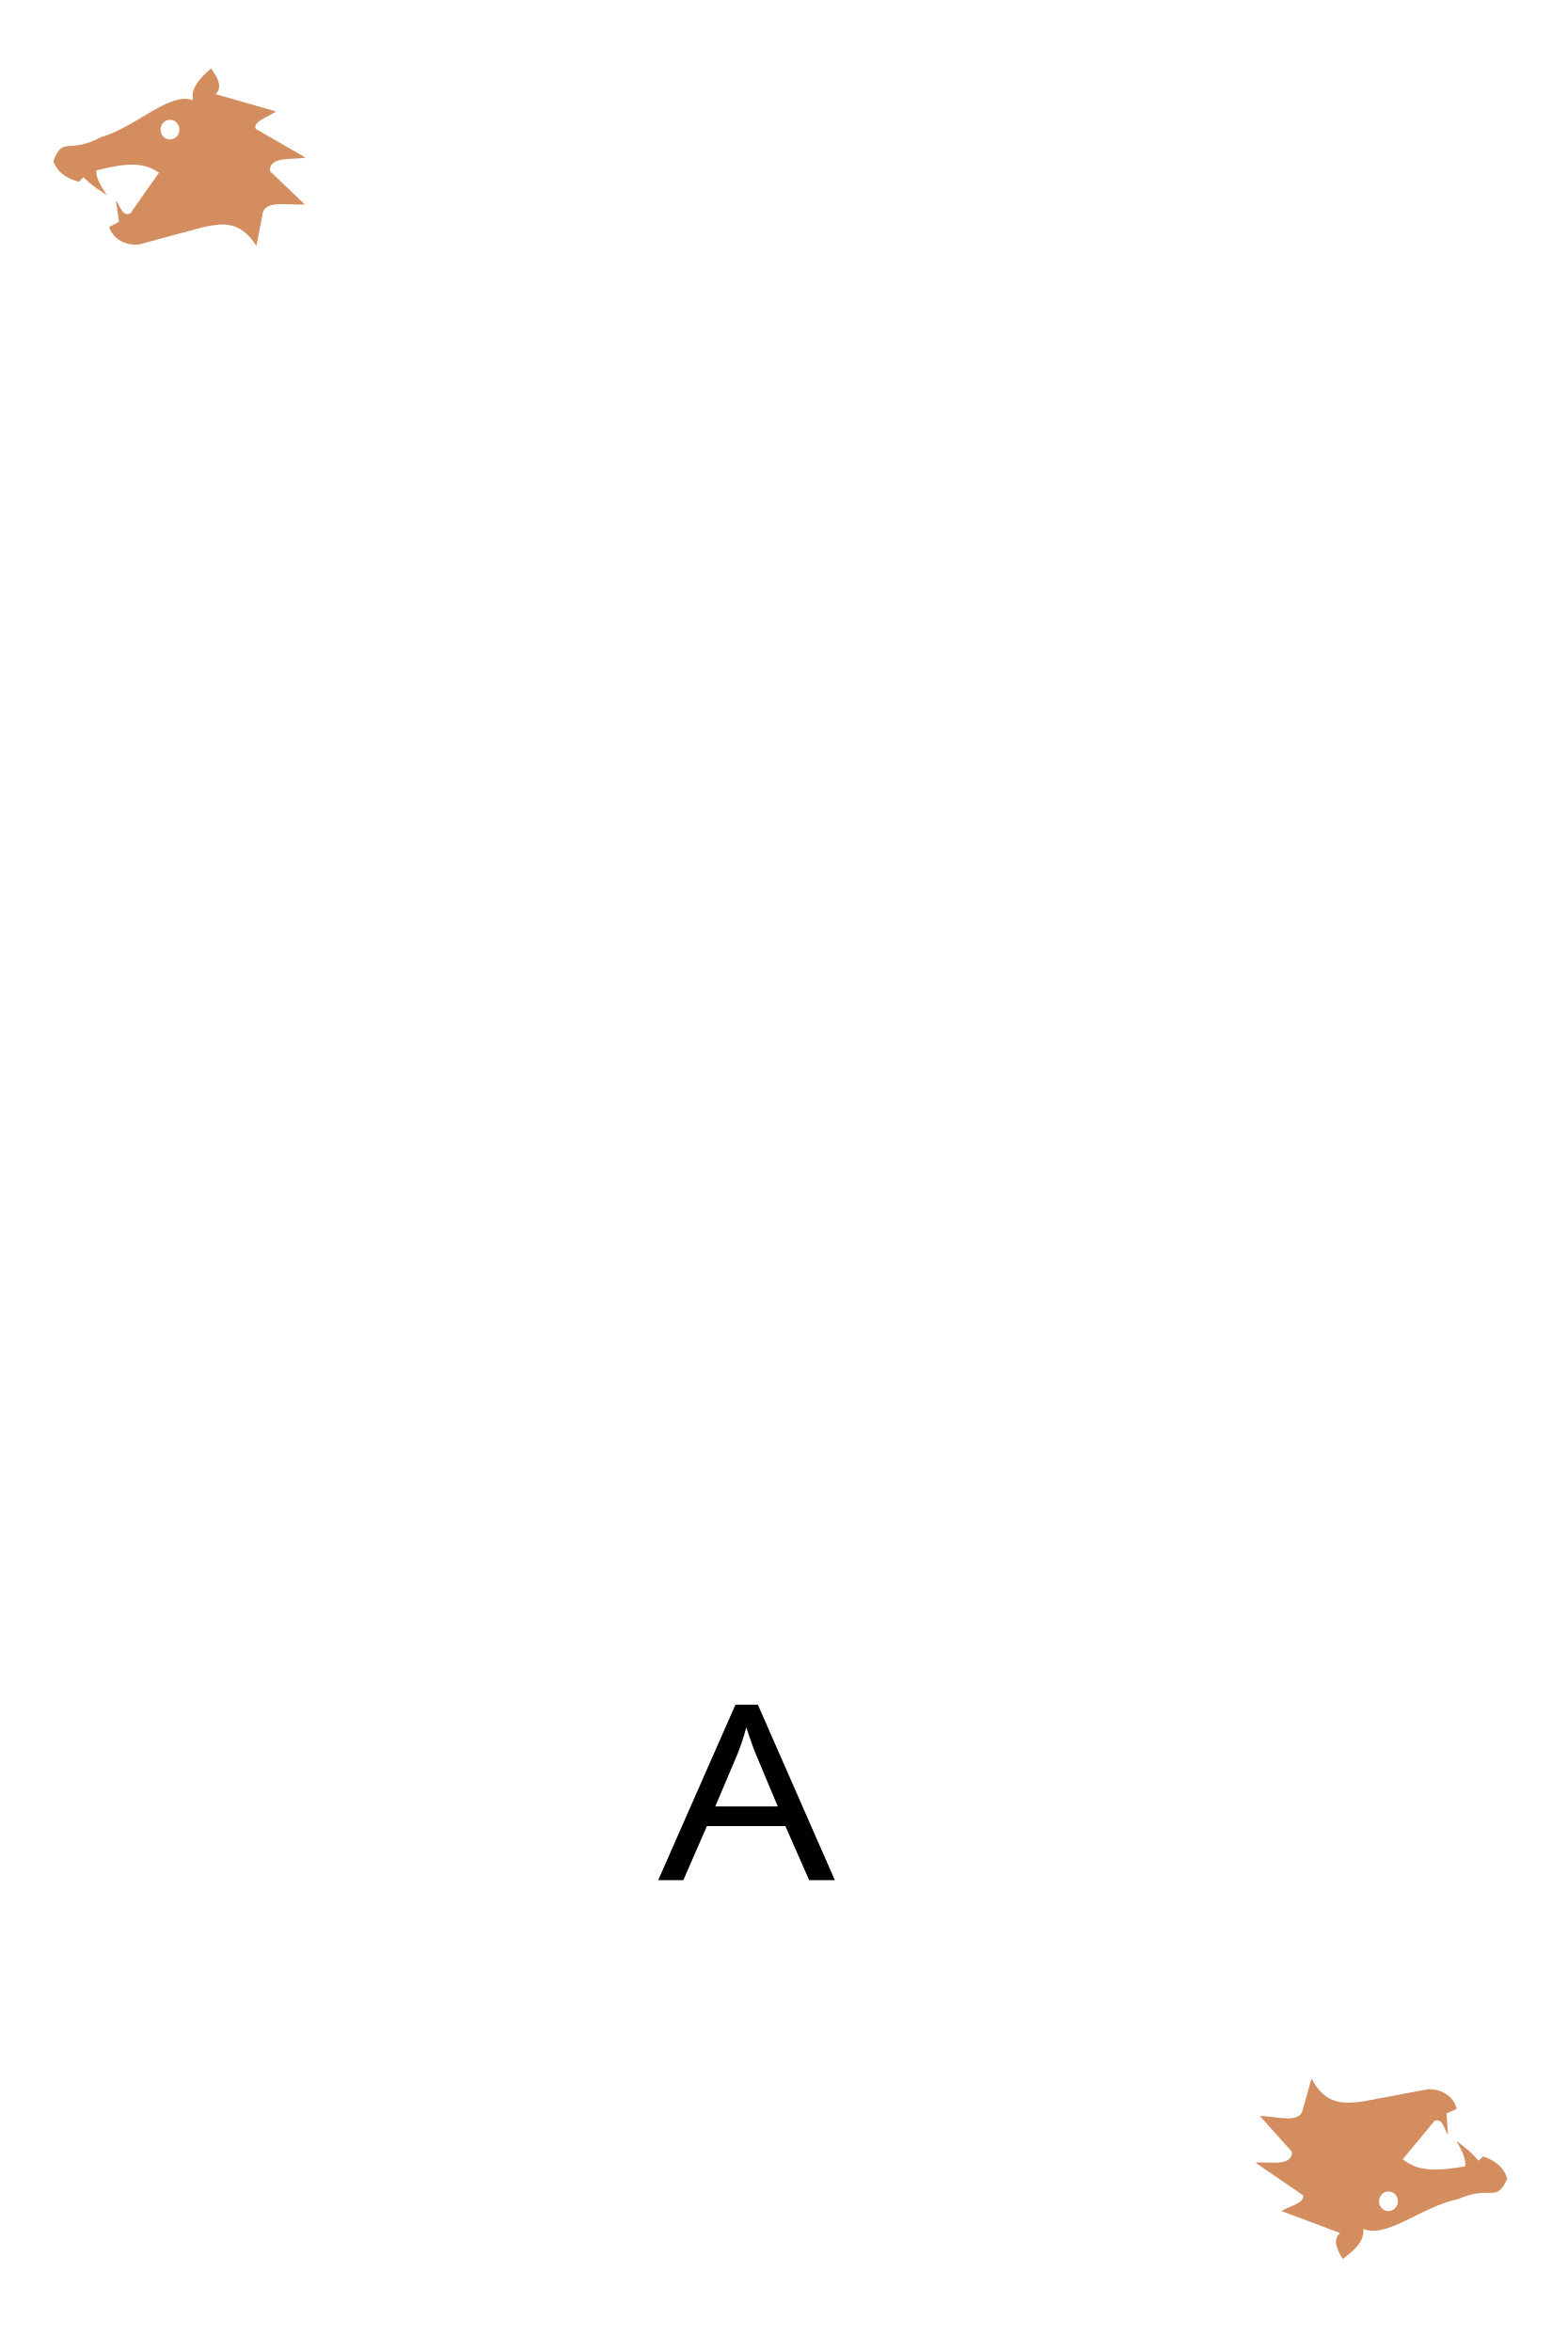
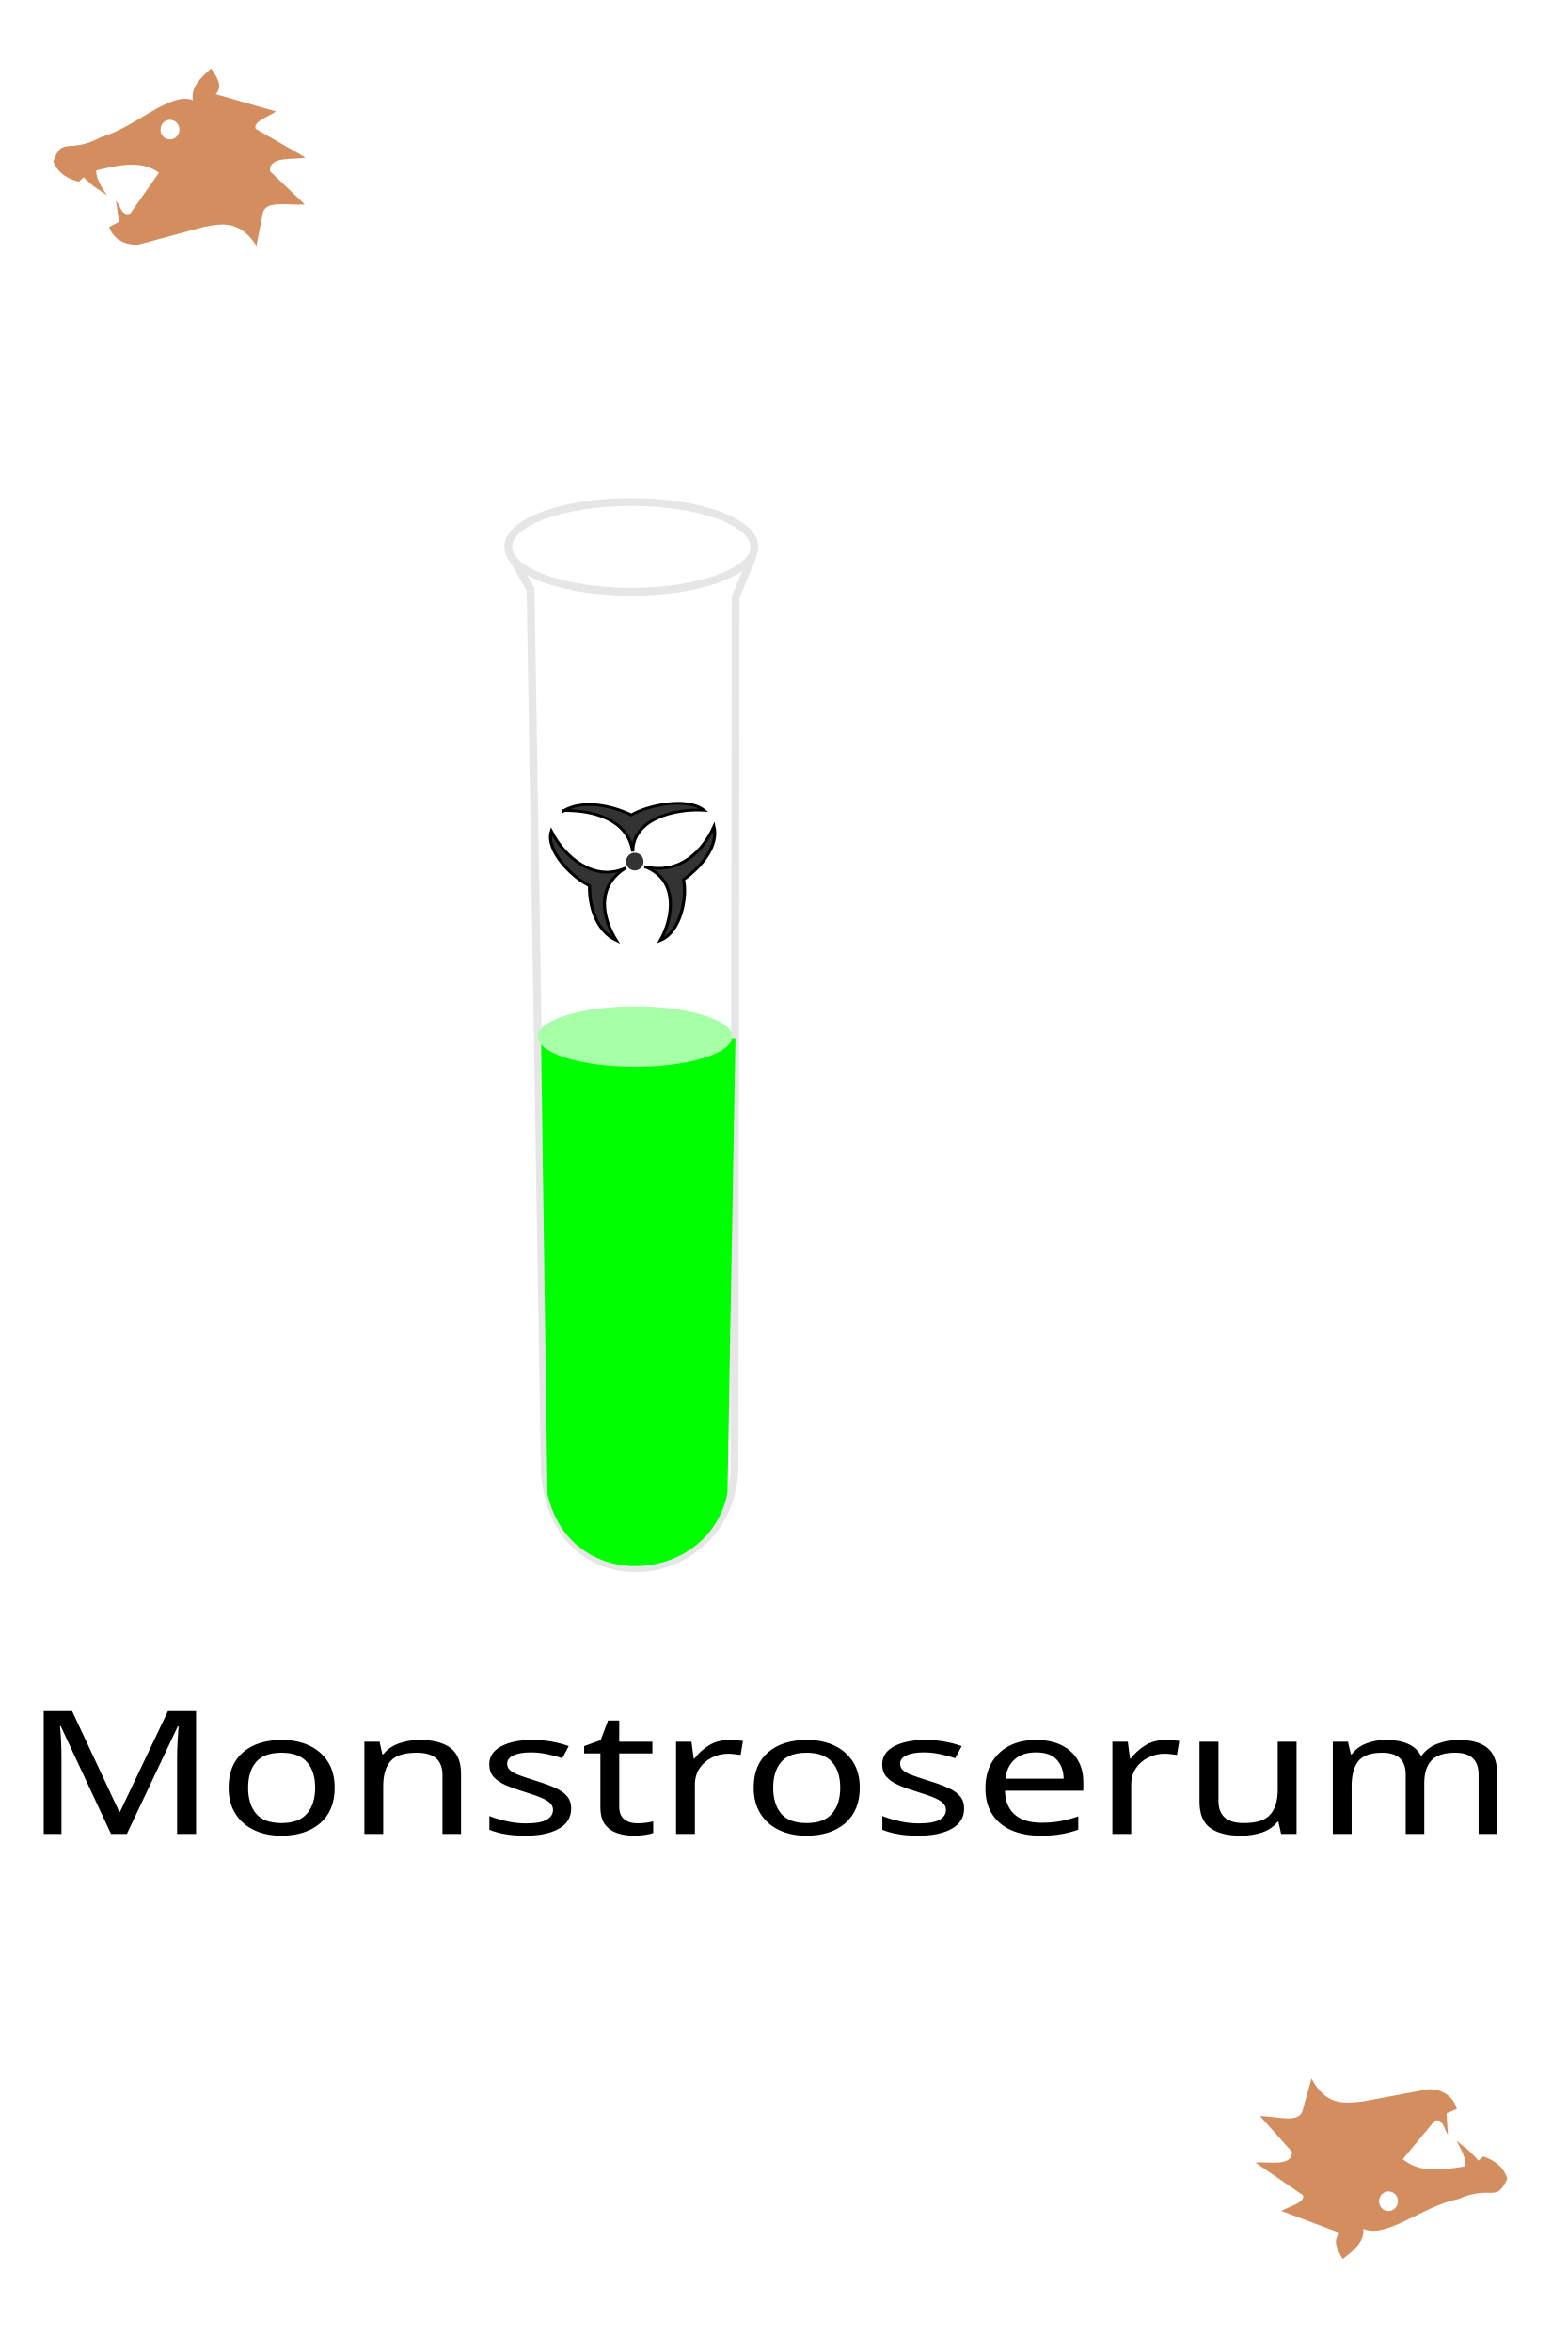
<svg xmlns="http://www.w3.org/2000/svg" xmlns:xlink="http://www.w3.org/1999/xlink" width="200" height="300" id="svg5382" version="1.1">
  <defs id="defs5384" />
  <g id="layer1" transform="translate(0,-752.3622)">
    <rect style="fill:#ffffff;stroke:none" id="rect5598" width="204.387" height="316.13" x="-2.691" y="746.839" />
-     <text xml:space="preserve" style="font-size:33.215px;font-style:normal;font-weight:normal;line-height:125%;letter-spacing:0px;word-spacing:0px;fill:#000000;fill-opacity:1;stroke:none;font-family:Sans" x="78.935" y="1055.479" id="text5494" transform="scale(1.063798,0.9400285)">
-       <tspan id="tspan5496" x="78.935" y="1055.479">A</tspan>
+     <text xml:space="preserve" style="font-size:24.468px;font-style:normal;font-weight:normal;line-height:125%;letter-spacing:0px;word-spacing:0px;fill:#000000;fill-opacity:1;stroke:none;font-family:Sans" x="2.628" y="1099.394" id="text5494" transform="scale(1.114686,0.8971137)">
+       <tspan id="tspan5496" x="2.628" y="1099.394">Monstroserum</tspan>
    </text>
    <g id="g3960">
      <path id="path5245" d="m 10.654,774.963 c 1.42,1.407 2.022,1.588 2.986,2.312 -0.665,-1.06 -1.425,-2.119 -1.349,-3.179 3.788,-0.94 5.934,-1.114 7.995,0.289 l -3.66,5.201 c -1.015,0.468 -1.276,-0.952 -1.83,-1.637 l 0.385,2.697 -1.252,0.674 c 0.514,1.553 2.085,2.418 3.853,2.215 l 8.187,-2.215 c 2.273,-0.445 4.63,-0.934 6.743,2.408 l 0.771,-3.949 c 0.195,-2.053 3.345,-1.15 5.394,-1.349 l -4.431,-4.238 c -0.129,-1.991 2.998,-1.401 4.527,-1.734 l -6.357,-3.66 c -0.343,-0.94 1.558,-1.506 2.601,-2.215 l -7.706,-2.215 c 0.94,-0.93 0.249,-2.093 -0.578,-3.275 -1.449,1.252 -2.639,2.54 -2.312,4.046 -3.03,-1.097 -7.31,3.478 -11.751,4.72 -4.105,2.22 -4.875,-0.219 -6.068,3.082 0.366,1.005 1.226,2.076 3.275,2.601 z" style="fill:#d38d5f;stroke:none" />
      <path transform="matrix(0.2519997,0,0,0.2519997,-3.986478,738.1806)" d="m 106.642,121.881 c 0,2.744 -2.139,4.969 -4.778,4.969 -2.639,0 -4.778,-2.225 -4.778,-4.969 0,-2.744 2.139,-4.969 4.778,-4.969 2.639,0 4.778,2.225 4.778,4.969 z" id="path5247" style="fill:#ffffff;stroke:none" />
    </g>
    <use x="0" y="0" xlink:href="#g3960" id="use3964" transform="matrix(-0.9968907,-0.07879671,0.07879671,-0.9968907,138.1676,1801.347)" width="200" height="300" />
+     <path style="fill:none;stroke:#e6e6e6;stroke-width:1px;stroke-linecap:butt;stroke-linejoin:miter;stroke-opacity:1" d="m 65.329,823.434 2.362,4.096 1.812,112.394 c 1.041,17.702 23.306,15.525 24.199,0 l 0.149,-111.378 2.213,-5.37" id="path9819" />
+     <path transform="translate(-57.00999,773.2291)" style="fill:none;stroke:#e6e6e6;stroke-width:1" id="path9821" d="m 153.258,48.886 a 15.708,5.731 0 1 1 -31.416,0 15.708,5.731 0 1 1 31.416,0 z" />
+     <path style="fill:#00ff00;stroke:none" d="m 69.026,884.784 0.813,58.139 c 3.006,13.105 20.778,11.488 22.971,-0.203 l 1.016,-57.936 z" id="path9827" />
+     <path transform="translate(-57.00999,773.2291)" style="fill:#a7ffa7;fill-opacity:1;stroke:none" id="path9823" d="m 150.43,111.352 a 12.4,3.862 0 1 1 -24.801,0 12.4,3.862 0 1 1 24.801,0 z" />
+     <g id="g14998" transform="matrix(0.3979099,0,0,0.3497187,25.02647,559.6752)">
+       <path transform="translate(0,752.3622)" id="path14990" d="m 117.935,94.266 c 9.034,-0.196 20.496,3.049 22.041,14.936 -0.058,-11.524 12.784,-15.709 22.827,-15.074 -5.275,-4.897 -18.111,-1.83 -23.258,1.723 -7.221,-3.892 -15.96,-5.411 -21.61,-1.584 z" style="fill:#333333;stroke:#000000;stroke-width:1px;stroke-linecap:butt;stroke-linejoin:miter;stroke-opacity:1" />
+       <path style="fill:#333333;stroke:#000000;stroke-width:1px;stroke-linecap:butt;stroke-linejoin:miter;stroke-opacity:1" d="m 166.019,852.475 c -3.302,8.412 -10.715,17.737 -22.278,14.58 10.655,4.389 9.566,17.852 5.11,26.874 6.552,-2.979 8.67,-16.006 7.376,-22.124 6.375,-5.163 11.145,-12.641 9.792,-19.33 z" id="path14992" />
+       <path id="path14994" d="m 134.671,893.945 c -4.337,-7.927 -6.739,-19.595 3.098,-26.444 -10.201,5.362 -19.833,-4.107 -23.898,-13.312 -1.916,6.938 6.722,16.917 12.247,19.847 -0.127,8.202 2.553,16.657 8.553,19.909 z" style="fill:#333333;stroke:#000000;stroke-width:1px;stroke-linecap:butt;stroke-linejoin:miter;stroke-opacity:1" />
+       <path transform="translate(-0.4306952,750.2087)" d="m 143.852,115.016 c 0,1.784 -1.253,3.23 -2.8,3.23 -1.546,0 -2.8,-1.446 -2.8,-3.23 0,-1.784 1.253,-3.23 2.8,-3.23 1.546,0 2.8,1.446 2.8,3.23 z" id="path14996" style="fill:#333333;fill-opacity:1;stroke:none" />
+     </g>
  </g>
</svg>
